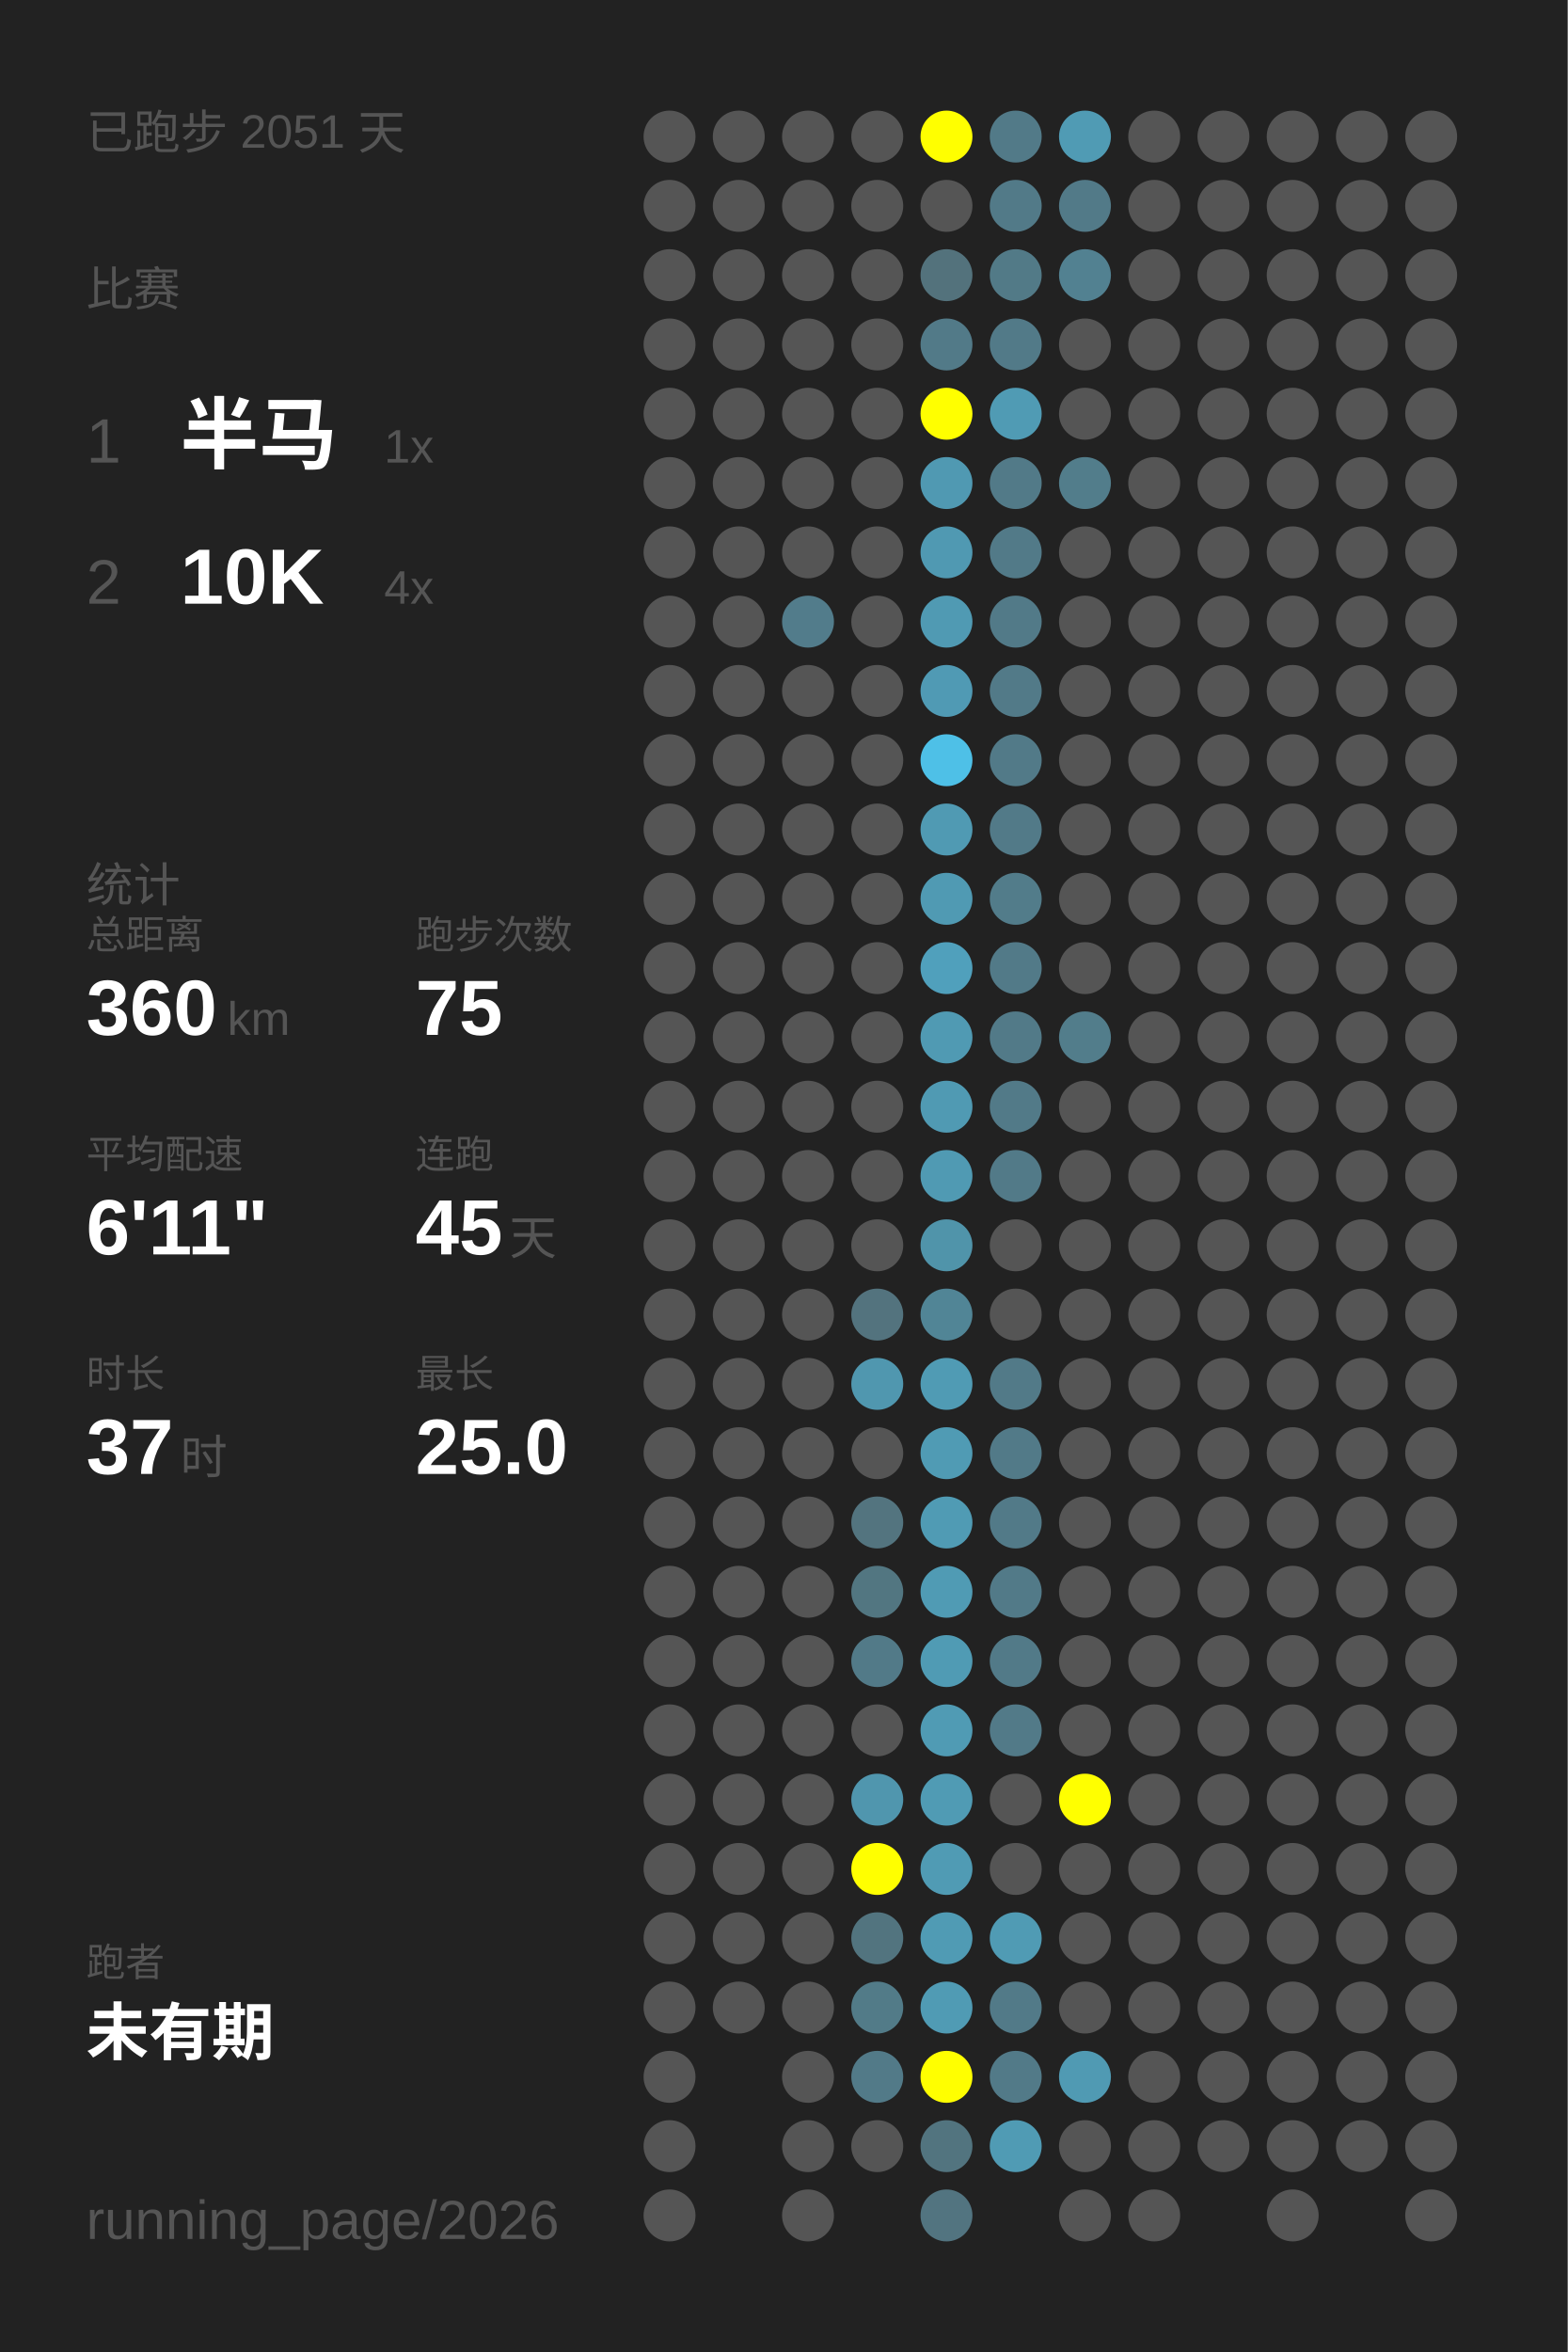
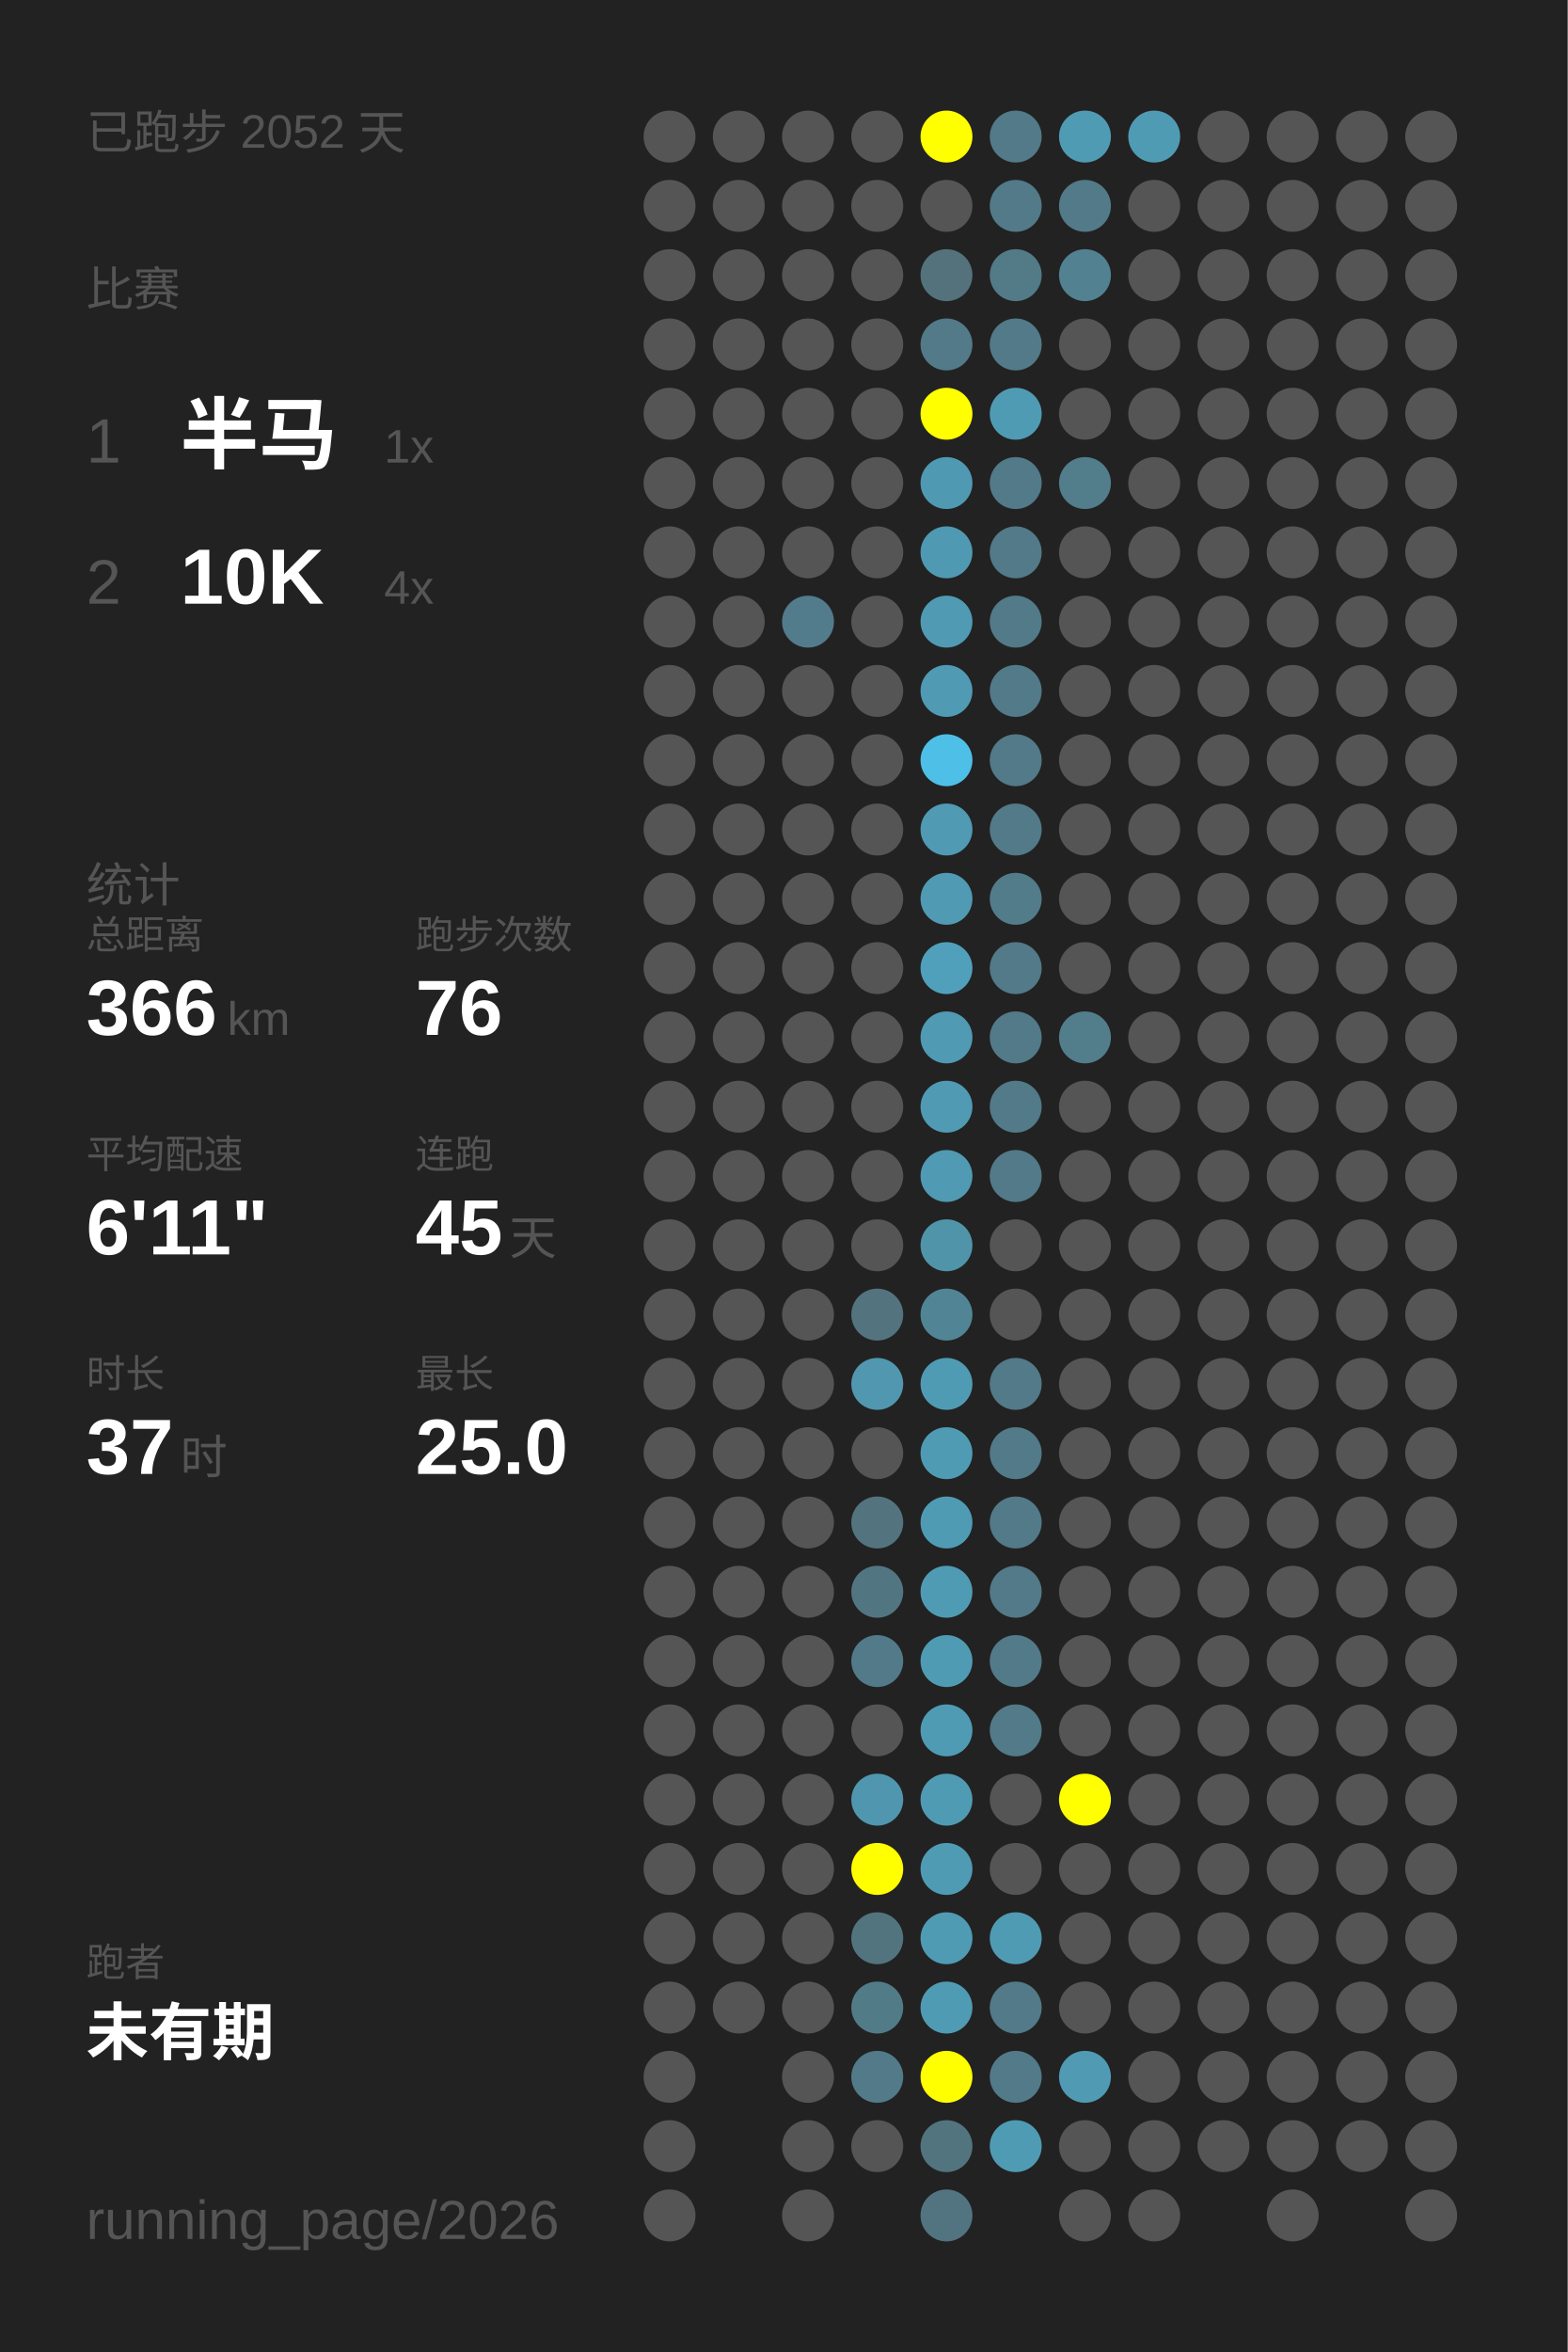
<svg xmlns="http://www.w3.org/2000/svg" baseProfile="full" height="300mm" version="1.1" viewBox="0,0,200,300" width="200mm">
  <defs />
  <rect fill="#222222" height="300" width="200" x="0" y="0" />
-   <text fill="#555555" style="font-size:6px; font-family:Arial;" x="11" y="19">已跑步 2051 天</text>
+   <text fill="#555555" style="font-size:6px; font-family:Arial;" x="11" y="19">已跑步 2052 天</text>
  <text fill="#555555" style="font-size:6px; font-family:Arial;" x="11" y="39">比赛</text>
  <text fill="#555555" style="font-size:8px; font-family:Arial;" x="11" y="59">1</text>
  <text fill="#FFFFFF" style="font-size:10px; font-family:Arial; font-weight:bold;" x="23" y="59">半马</text>
  <text fill="#555555" style="font-size:6px; font-family:Arial;" x="49" y="59">1x</text>
  <text fill="#555555" style="font-size:8px; font-family:Arial;" x="11" y="77">2</text>
  <text fill="#FFFFFF" style="font-size:10px; font-family:Arial; font-weight:bold;" x="23" y="77">10K</text>
  <text fill="#555555" style="font-size:6px; font-family:Arial;" x="49" y="77">4x</text>
  <text fill="#555555" style="font-size:6px; font-family:Arial;" x="11" y="115">统计</text>
  <text fill="#555555" style="font-size:5px; font-family:Arial;" x="11" y="121">总距离</text>
-   <text fill="#FFFFFF" style="font-size:10px; font-family:Arial; font-weight:bold;" x="11" y="132">360</text>
+   <text fill="#FFFFFF" style="font-size:10px; font-family:Arial; font-weight:bold;" x="11" y="132">366</text>
  <text fill="#555555" style="font-size:6px; font-family:Arial;" x="29" y="132">km</text>
  <text fill="#555555" style="font-size:5px; font-family:Arial;" x="53" y="121">跑步次数</text>
-   <text fill="#FFFFFF" style="font-size:10px; font-family:Arial; font-weight:bold;" x="53" y="132">75</text>
+   <text fill="#FFFFFF" style="font-size:10px; font-family:Arial; font-weight:bold;" x="53" y="132">76</text>
  <text fill="#555555" style="font-size:5px; font-family:Arial;" x="11" y="149">平均配速</text>
  <text fill="#FFFFFF" style="font-size:10px; font-family:Arial; font-weight:bold;" x="11" y="160">6'11"</text>
  <text fill="#555555" style="font-size:5px; font-family:Arial;" x="53" y="149">连跑</text>
  <text fill="#FFFFFF" style="font-size:10px; font-family:Arial; font-weight:bold;" x="53" y="160">45</text>
  <text fill="#555555" style="font-size:6px; font-family:Arial;" x="65" y="160">天</text>
  <text fill="#555555" style="font-size:5px; font-family:Arial;" x="11" y="177">时长</text>
  <text fill="#FFFFFF" style="font-size:10px; font-family:Arial; font-weight:bold;" x="11" y="188">37</text>
  <text fill="#555555" style="font-size:6px; font-family:Arial;" x="23" y="188">时</text>
  <text fill="#555555" style="font-size:5px; font-family:Arial;" x="53" y="177">最长</text>
  <text fill="#FFFFFF" style="font-size:10px; font-family:Arial; font-weight:bold;" x="53" y="188">25.0</text>
  <text fill="#555555" style="font-size:5px; font-family:Arial;" x="11" y="252.065">跑者</text>
  <text fill="#FFFFFF" style="font-size:8px; font-family:Arial; font-weight:bold;" x="11" y="262.065">未有期</text>
  <text fill="#555555" style="font-size:7px; font-family:Arial;" x="11" y="285.581">running_page/2026</text>
  <circle cx="85.417" cy="17.419" fill="#555555" r="3.312" />
  <circle cx="85.417" cy="26.258" fill="#555555" r="3.312" />
  <circle cx="85.417" cy="35.097" fill="#555555" r="3.312" />
  <circle cx="85.417" cy="43.935" fill="#555555" r="3.312" />
  <circle cx="85.417" cy="52.774" fill="#555555" r="3.312" />
  <circle cx="85.417" cy="61.613" fill="#555555" r="3.312" />
  <circle cx="85.417" cy="70.452" fill="#555555" r="3.312" />
  <circle cx="85.417" cy="79.29" fill="#555555" r="3.312" />
  <circle cx="85.417" cy="88.129" fill="#555555" r="3.312" />
  <circle cx="85.417" cy="96.968" fill="#555555" r="3.312" />
  <circle cx="85.417" cy="105.806" fill="#555555" r="3.312" />
  <circle cx="85.417" cy="114.645" fill="#555555" r="3.312" />
  <circle cx="85.417" cy="123.484" fill="#555555" r="3.312" />
  <circle cx="85.417" cy="132.323" fill="#555555" r="3.312" />
  <circle cx="85.417" cy="141.161" fill="#555555" r="3.312" />
  <circle cx="85.417" cy="150" fill="#555555" r="3.312" />
  <circle cx="85.417" cy="158.839" fill="#555555" r="3.312" />
  <circle cx="85.417" cy="167.677" fill="#555555" r="3.312" />
  <circle cx="85.417" cy="176.516" fill="#555555" r="3.312" />
  <circle cx="85.417" cy="185.355" fill="#555555" r="3.312" />
  <circle cx="85.417" cy="194.194" fill="#555555" r="3.312" />
  <circle cx="85.417" cy="203.032" fill="#555555" r="3.312" />
  <circle cx="85.417" cy="211.871" fill="#555555" r="3.312" />
  <circle cx="85.417" cy="220.71" fill="#555555" r="3.312" />
  <circle cx="85.417" cy="229.548" fill="#555555" r="3.312" />
  <circle cx="85.417" cy="238.387" fill="#555555" r="3.312" />
  <circle cx="85.417" cy="247.226" fill="#555555" r="3.312" />
  <circle cx="85.417" cy="256.065" fill="#555555" r="3.312" />
  <circle cx="85.417" cy="264.903" fill="#555555" r="3.312" />
  <circle cx="85.417" cy="273.742" fill="#555555" r="3.312" />
  <circle cx="85.417" cy="282.581" fill="#555555" r="3.312" />
  <circle cx="94.25" cy="17.419" fill="#555555" r="3.312" />
  <circle cx="94.25" cy="26.258" fill="#555555" r="3.312" />
  <circle cx="94.25" cy="35.097" fill="#555555" r="3.312" />
  <circle cx="94.25" cy="43.935" fill="#555555" r="3.312" />
  <circle cx="94.25" cy="52.774" fill="#555555" r="3.312" />
  <circle cx="94.25" cy="61.613" fill="#555555" r="3.312" />
  <circle cx="94.25" cy="70.452" fill="#555555" r="3.312" />
  <circle cx="94.25" cy="79.29" fill="#555555" r="3.312" />
  <circle cx="94.25" cy="88.129" fill="#555555" r="3.312" />
  <circle cx="94.25" cy="96.968" fill="#555555" r="3.312" />
  <circle cx="94.25" cy="105.806" fill="#555555" r="3.312" />
  <circle cx="94.25" cy="114.645" fill="#555555" r="3.312" />
  <circle cx="94.25" cy="123.484" fill="#555555" r="3.312" />
  <circle cx="94.25" cy="132.323" fill="#555555" r="3.312" />
  <circle cx="94.25" cy="141.161" fill="#555555" r="3.312" />
  <circle cx="94.25" cy="150" fill="#555555" r="3.312" />
  <circle cx="94.25" cy="158.839" fill="#555555" r="3.312" />
  <circle cx="94.25" cy="167.677" fill="#555555" r="3.312" />
  <circle cx="94.25" cy="176.516" fill="#555555" r="3.312" />
  <circle cx="94.25" cy="185.355" fill="#555555" r="3.312" />
  <circle cx="94.25" cy="194.194" fill="#555555" r="3.312" />
  <circle cx="94.25" cy="203.032" fill="#555555" r="3.312" />
  <circle cx="94.25" cy="211.871" fill="#555555" r="3.312" />
  <circle cx="94.25" cy="220.71" fill="#555555" r="3.312" />
  <circle cx="94.25" cy="229.548" fill="#555555" r="3.312" />
  <circle cx="94.25" cy="238.387" fill="#555555" r="3.312" />
  <circle cx="94.25" cy="247.226" fill="#555555" r="3.312" />
  <circle cx="94.25" cy="256.065" fill="#555555" r="3.312" />
  <circle cx="103.083" cy="17.419" fill="#555555" r="3.312" />
  <circle cx="103.083" cy="26.258" fill="#555555" r="3.312" />
  <circle cx="103.083" cy="35.097" fill="#555555" r="3.312" />
  <circle cx="103.083" cy="43.935" fill="#555555" r="3.312" />
  <circle cx="103.083" cy="52.774" fill="#555555" r="3.312" />
  <circle cx="103.083" cy="61.613" fill="#555555" r="3.312" />
  <circle cx="103.083" cy="70.452" fill="#555555" r="3.312" />
  <circle cx="103.083" cy="79.29" fill="#527c8b" r="3.312" />
  <circle cx="103.083" cy="88.129" fill="#555555" r="3.312" />
  <circle cx="103.083" cy="96.968" fill="#555555" r="3.312" />
  <circle cx="103.083" cy="105.806" fill="#555555" r="3.312" />
  <circle cx="103.083" cy="114.645" fill="#555555" r="3.312" />
  <circle cx="103.083" cy="123.484" fill="#555555" r="3.312" />
  <circle cx="103.083" cy="132.323" fill="#555555" r="3.312" />
  <circle cx="103.083" cy="141.161" fill="#555555" r="3.312" />
  <circle cx="103.083" cy="150" fill="#555555" r="3.312" />
  <circle cx="103.083" cy="158.839" fill="#555555" r="3.312" />
  <circle cx="103.083" cy="167.677" fill="#555555" r="3.312" />
  <circle cx="103.083" cy="176.516" fill="#555555" r="3.312" />
  <circle cx="103.083" cy="185.355" fill="#555555" r="3.312" />
  <circle cx="103.083" cy="194.194" fill="#555555" r="3.312" />
  <circle cx="103.083" cy="203.032" fill="#555555" r="3.312" />
  <circle cx="103.083" cy="211.871" fill="#555555" r="3.312" />
  <circle cx="103.083" cy="220.71" fill="#555555" r="3.312" />
  <circle cx="103.083" cy="229.548" fill="#555555" r="3.312" />
  <circle cx="103.083" cy="238.387" fill="#555555" r="3.312" />
  <circle cx="103.083" cy="247.226" fill="#555555" r="3.312" />
  <circle cx="103.083" cy="256.065" fill="#555555" r="3.312" />
  <circle cx="103.083" cy="264.903" fill="#555555" r="3.312" />
  <circle cx="103.083" cy="273.742" fill="#555555" r="3.312" />
  <circle cx="103.083" cy="282.581" fill="#555555" r="3.312" />
  <circle cx="111.917" cy="17.419" fill="#555555" r="3.312" />
  <circle cx="111.917" cy="26.258" fill="#555555" r="3.312" />
  <circle cx="111.917" cy="35.097" fill="#555555" r="3.312" />
  <circle cx="111.917" cy="43.935" fill="#555555" r="3.312" />
  <circle cx="111.917" cy="52.774" fill="#555555" r="3.312" />
  <circle cx="111.917" cy="61.613" fill="#555555" r="3.312" />
  <circle cx="111.917" cy="70.452" fill="#555555" r="3.312" />
  <circle cx="111.917" cy="79.29" fill="#555555" r="3.312" />
  <circle cx="111.917" cy="88.129" fill="#555555" r="3.312" />
  <circle cx="111.917" cy="96.968" fill="#555555" r="3.312" />
  <circle cx="111.917" cy="105.806" fill="#555555" r="3.312" />
  <circle cx="111.917" cy="114.645" fill="#555555" r="3.312" />
  <circle cx="111.917" cy="123.484" fill="#555555" r="3.312" />
  <circle cx="111.917" cy="132.323" fill="#555555" r="3.312" />
  <circle cx="111.917" cy="141.161" fill="#555555" r="3.312" />
  <circle cx="111.917" cy="150" fill="#555555" r="3.312" />
  <circle cx="111.917" cy="158.839" fill="#555555" r="3.312" />
  <circle cx="111.917" cy="167.677" fill="#53737e" r="3.312" />
  <circle cx="111.917" cy="176.516" fill="#5097af" r="3.312" />
  <circle cx="111.917" cy="185.355" fill="#555555" r="3.312" />
  <circle cx="111.917" cy="194.194" fill="#53747f" r="3.312" />
  <circle cx="111.917" cy="203.032" fill="#527681" r="3.312" />
  <circle cx="111.917" cy="211.871" fill="#527a88" r="3.312" />
  <circle cx="111.917" cy="220.71" fill="#555555" r="3.312" />
  <circle cx="111.917" cy="229.548" fill="#5096ae" r="3.312" />
  <circle cx="111.917" cy="238.387" fill="#FFFF00" r="3.312" />
  <circle cx="111.917" cy="247.226" fill="#52747f" r="3.312" />
  <circle cx="111.917" cy="256.065" fill="#527b88" r="3.312" />
  <circle cx="111.917" cy="264.903" fill="#527a88" r="3.312" />
  <circle cx="111.917" cy="273.742" fill="#555555" r="3.312" />
  <circle cx="120.75" cy="17.419" fill="#FFFF00" r="3.312" />
  <circle cx="120.75" cy="26.258" fill="#555555" r="3.312" />
  <circle cx="120.75" cy="35.097" fill="#53727c" r="3.312" />
  <circle cx="120.75" cy="43.935" fill="#527a88" r="3.312" />
  <circle cx="120.75" cy="52.774" fill="#FFFF00" r="3.312" />
  <circle cx="120.75" cy="61.613" fill="#5099b2" r="3.312" />
  <circle cx="120.75" cy="70.452" fill="#5099b2" r="3.312" />
  <circle cx="120.75" cy="79.29" fill="#509ab3" r="3.312" />
  <circle cx="120.75" cy="88.129" fill="#509ab4" r="3.312" />
  <circle cx="120.75" cy="96.968" fill="#4ec0e7" r="3.312" />
  <circle cx="120.75" cy="105.806" fill="#509ab3" r="3.312" />
  <circle cx="120.75" cy="114.645" fill="#509ab3" r="3.312" />
  <circle cx="120.75" cy="123.484" fill="#50a0bc" r="3.312" />
  <circle cx="120.75" cy="132.323" fill="#509ab3" r="3.312" />
  <circle cx="120.75" cy="141.161" fill="#509ab3" r="3.312" />
  <circle cx="120.75" cy="150" fill="#509ab3" r="3.312" />
  <circle cx="120.75" cy="158.839" fill="#5094aa" r="3.312" />
  <circle cx="120.75" cy="167.677" fill="#518596" r="3.312" />
  <circle cx="120.75" cy="176.516" fill="#509bb4" r="3.312" />
  <circle cx="120.75" cy="185.355" fill="#509bb4" r="3.312" />
  <circle cx="120.75" cy="194.194" fill="#509bb4" r="3.312" />
  <circle cx="120.75" cy="203.032" fill="#509bb4" r="3.312" />
  <circle cx="120.75" cy="211.871" fill="#509bb4" r="3.312" />
  <circle cx="120.75" cy="220.71" fill="#509bb4" r="3.312" />
  <circle cx="120.75" cy="229.548" fill="#509bb4" r="3.312" />
  <circle cx="120.75" cy="238.387" fill="#509bb4" r="3.312" />
  <circle cx="120.75" cy="247.226" fill="#509bb4" r="3.312" />
  <circle cx="120.75" cy="256.065" fill="#509bb4" r="3.312" />
  <circle cx="120.75" cy="264.903" fill="#FFFF00" r="3.312" />
  <circle cx="120.75" cy="273.742" fill="#52747f" r="3.312" />
  <circle cx="120.75" cy="282.581" fill="#527480" r="3.312" />
  <circle cx="129.583" cy="17.419" fill="#527a88" r="3.312" />
  <circle cx="129.583" cy="26.258" fill="#527a88" r="3.312" />
  <circle cx="129.583" cy="35.097" fill="#527a87" r="3.312" />
  <circle cx="129.583" cy="43.935" fill="#527a88" r="3.312" />
  <circle cx="129.583" cy="52.774" fill="#509bb4" r="3.312" />
  <circle cx="129.583" cy="61.613" fill="#527a88" r="3.312" />
  <circle cx="129.583" cy="70.452" fill="#527a88" r="3.312" />
  <circle cx="129.583" cy="79.29" fill="#527a88" r="3.312" />
  <circle cx="129.583" cy="88.129" fill="#527a88" r="3.312" />
  <circle cx="129.583" cy="96.968" fill="#527a88" r="3.312" />
  <circle cx="129.583" cy="105.806" fill="#527a88" r="3.312" />
  <circle cx="129.583" cy="114.645" fill="#527c8a" r="3.312" />
  <circle cx="129.583" cy="123.484" fill="#527a88" r="3.312" />
  <circle cx="129.583" cy="132.323" fill="#527a88" r="3.312" />
  <circle cx="129.583" cy="141.161" fill="#527a88" r="3.312" />
  <circle cx="129.583" cy="150" fill="#527a88" r="3.312" />
  <circle cx="129.583" cy="158.839" fill="#555555" r="3.312" />
  <circle cx="129.583" cy="167.677" fill="#555555" r="3.312" />
  <circle cx="129.583" cy="176.516" fill="#527a88" r="3.312" />
  <circle cx="129.583" cy="185.355" fill="#527a88" r="3.312" />
  <circle cx="129.583" cy="194.194" fill="#527a88" r="3.312" />
  <circle cx="129.583" cy="203.032" fill="#527a88" r="3.312" />
  <circle cx="129.583" cy="211.871" fill="#527a88" r="3.312" />
  <circle cx="129.583" cy="220.71" fill="#527a88" r="3.312" />
  <circle cx="129.583" cy="229.548" fill="#555555" r="3.312" />
  <circle cx="129.583" cy="238.387" fill="#555555" r="3.312" />
  <circle cx="129.583" cy="247.226" fill="#509bb4" r="3.312" />
  <circle cx="129.583" cy="256.065" fill="#527a88" r="3.312" />
  <circle cx="129.583" cy="264.903" fill="#527a88" r="3.312" />
  <circle cx="129.583" cy="273.742" fill="#509bb4" r="3.312" />
  <circle cx="138.417" cy="17.419" fill="#509bb4" r="3.312" />
  <circle cx="138.417" cy="26.258" fill="#527a88" r="3.312" />
  <circle cx="138.417" cy="35.097" fill="#528191" r="3.312" />
  <circle cx="138.417" cy="43.935" fill="#555555" r="3.312" />
  <circle cx="138.417" cy="52.774" fill="#555555" r="3.312" />
  <circle cx="138.417" cy="61.613" fill="#527d8b" r="3.312" />
  <circle cx="138.417" cy="70.452" fill="#555555" r="3.312" />
  <circle cx="138.417" cy="79.29" fill="#555555" r="3.312" />
  <circle cx="138.417" cy="88.129" fill="#555555" r="3.312" />
  <circle cx="138.417" cy="96.968" fill="#555555" r="3.312" />
  <circle cx="138.417" cy="105.806" fill="#555555" r="3.312" />
  <circle cx="138.417" cy="114.645" fill="#555555" r="3.312" />
  <circle cx="138.417" cy="123.484" fill="#555555" r="3.312" />
  <circle cx="138.417" cy="132.323" fill="#527d8b" r="3.312" />
  <circle cx="138.417" cy="141.161" fill="#555555" r="3.312" />
  <circle cx="138.417" cy="150" fill="#555555" r="3.312" />
  <circle cx="138.417" cy="158.839" fill="#555555" r="3.312" />
  <circle cx="138.417" cy="167.677" fill="#555555" r="3.312" />
  <circle cx="138.417" cy="176.516" fill="#555555" r="3.312" />
  <circle cx="138.417" cy="185.355" fill="#555555" r="3.312" />
  <circle cx="138.417" cy="194.194" fill="#555555" r="3.312" />
  <circle cx="138.417" cy="203.032" fill="#555555" r="3.312" />
  <circle cx="138.417" cy="211.871" fill="#555555" r="3.312" />
  <circle cx="138.417" cy="220.71" fill="#555555" r="3.312" />
  <circle cx="138.417" cy="229.548" fill="#FFFF00" r="3.312" />
  <circle cx="138.417" cy="238.387" fill="#555555" r="3.312" />
  <circle cx="138.417" cy="247.226" fill="#555555" r="3.312" />
  <circle cx="138.417" cy="256.065" fill="#555555" r="3.312" />
  <circle cx="138.417" cy="264.903" fill="#509ab3" r="3.312" />
  <circle cx="138.417" cy="273.742" fill="#555555" r="3.312" />
  <circle cx="138.417" cy="282.581" fill="#555555" r="3.312" />
-   <circle cx="147.25" cy="17.419" fill="#555555" r="3.312" />
+   <circle cx="147.25" cy="17.419" fill="#509bb4" r="3.312" />
  <circle cx="147.25" cy="26.258" fill="#555555" r="3.312" />
  <circle cx="147.25" cy="35.097" fill="#555555" r="3.312" />
  <circle cx="147.25" cy="43.935" fill="#555555" r="3.312" />
  <circle cx="147.25" cy="52.774" fill="#555555" r="3.312" />
  <circle cx="147.25" cy="61.613" fill="#555555" r="3.312" />
  <circle cx="147.25" cy="70.452" fill="#555555" r="3.312" />
  <circle cx="147.25" cy="79.29" fill="#555555" r="3.312" />
  <circle cx="147.25" cy="88.129" fill="#555555" r="3.312" />
  <circle cx="147.25" cy="96.968" fill="#555555" r="3.312" />
  <circle cx="147.25" cy="105.806" fill="#555555" r="3.312" />
  <circle cx="147.25" cy="114.645" fill="#555555" r="3.312" />
  <circle cx="147.25" cy="123.484" fill="#555555" r="3.312" />
  <circle cx="147.25" cy="132.323" fill="#555555" r="3.312" />
  <circle cx="147.25" cy="141.161" fill="#555555" r="3.312" />
  <circle cx="147.25" cy="150" fill="#555555" r="3.312" />
  <circle cx="147.25" cy="158.839" fill="#555555" r="3.312" />
  <circle cx="147.25" cy="167.677" fill="#555555" r="3.312" />
  <circle cx="147.25" cy="176.516" fill="#555555" r="3.312" />
  <circle cx="147.25" cy="185.355" fill="#555555" r="3.312" />
  <circle cx="147.25" cy="194.194" fill="#555555" r="3.312" />
  <circle cx="147.25" cy="203.032" fill="#555555" r="3.312" />
  <circle cx="147.25" cy="211.871" fill="#555555" r="3.312" />
  <circle cx="147.25" cy="220.71" fill="#555555" r="3.312" />
  <circle cx="147.25" cy="229.548" fill="#555555" r="3.312" />
  <circle cx="147.25" cy="238.387" fill="#555555" r="3.312" />
  <circle cx="147.25" cy="247.226" fill="#555555" r="3.312" />
  <circle cx="147.25" cy="256.065" fill="#555555" r="3.312" />
  <circle cx="147.25" cy="264.903" fill="#555555" r="3.312" />
  <circle cx="147.25" cy="273.742" fill="#555555" r="3.312" />
  <circle cx="147.25" cy="282.581" fill="#555555" r="3.312" />
  <circle cx="156.083" cy="17.419" fill="#555555" r="3.312" />
  <circle cx="156.083" cy="26.258" fill="#555555" r="3.312" />
  <circle cx="156.083" cy="35.097" fill="#555555" r="3.312" />
  <circle cx="156.083" cy="43.935" fill="#555555" r="3.312" />
  <circle cx="156.083" cy="52.774" fill="#555555" r="3.312" />
  <circle cx="156.083" cy="61.613" fill="#555555" r="3.312" />
  <circle cx="156.083" cy="70.452" fill="#555555" r="3.312" />
  <circle cx="156.083" cy="79.29" fill="#555555" r="3.312" />
  <circle cx="156.083" cy="88.129" fill="#555555" r="3.312" />
  <circle cx="156.083" cy="96.968" fill="#555555" r="3.312" />
  <circle cx="156.083" cy="105.806" fill="#555555" r="3.312" />
  <circle cx="156.083" cy="114.645" fill="#555555" r="3.312" />
  <circle cx="156.083" cy="123.484" fill="#555555" r="3.312" />
  <circle cx="156.083" cy="132.323" fill="#555555" r="3.312" />
  <circle cx="156.083" cy="141.161" fill="#555555" r="3.312" />
  <circle cx="156.083" cy="150" fill="#555555" r="3.312" />
  <circle cx="156.083" cy="158.839" fill="#555555" r="3.312" />
  <circle cx="156.083" cy="167.677" fill="#555555" r="3.312" />
  <circle cx="156.083" cy="176.516" fill="#555555" r="3.312" />
  <circle cx="156.083" cy="185.355" fill="#555555" r="3.312" />
  <circle cx="156.083" cy="194.194" fill="#555555" r="3.312" />
  <circle cx="156.083" cy="203.032" fill="#555555" r="3.312" />
  <circle cx="156.083" cy="211.871" fill="#555555" r="3.312" />
  <circle cx="156.083" cy="220.71" fill="#555555" r="3.312" />
  <circle cx="156.083" cy="229.548" fill="#555555" r="3.312" />
  <circle cx="156.083" cy="238.387" fill="#555555" r="3.312" />
  <circle cx="156.083" cy="247.226" fill="#555555" r="3.312" />
  <circle cx="156.083" cy="256.065" fill="#555555" r="3.312" />
  <circle cx="156.083" cy="264.903" fill="#555555" r="3.312" />
  <circle cx="156.083" cy="273.742" fill="#555555" r="3.312" />
  <circle cx="164.917" cy="17.419" fill="#555555" r="3.312" />
  <circle cx="164.917" cy="26.258" fill="#555555" r="3.312" />
  <circle cx="164.917" cy="35.097" fill="#555555" r="3.312" />
  <circle cx="164.917" cy="43.935" fill="#555555" r="3.312" />
  <circle cx="164.917" cy="52.774" fill="#555555" r="3.312" />
  <circle cx="164.917" cy="61.613" fill="#555555" r="3.312" />
  <circle cx="164.917" cy="70.452" fill="#555555" r="3.312" />
  <circle cx="164.917" cy="79.29" fill="#555555" r="3.312" />
  <circle cx="164.917" cy="88.129" fill="#555555" r="3.312" />
  <circle cx="164.917" cy="96.968" fill="#555555" r="3.312" />
  <circle cx="164.917" cy="105.806" fill="#555555" r="3.312" />
  <circle cx="164.917" cy="114.645" fill="#555555" r="3.312" />
  <circle cx="164.917" cy="123.484" fill="#555555" r="3.312" />
  <circle cx="164.917" cy="132.323" fill="#555555" r="3.312" />
  <circle cx="164.917" cy="141.161" fill="#555555" r="3.312" />
  <circle cx="164.917" cy="150" fill="#555555" r="3.312" />
  <circle cx="164.917" cy="158.839" fill="#555555" r="3.312" />
  <circle cx="164.917" cy="167.677" fill="#555555" r="3.312" />
  <circle cx="164.917" cy="176.516" fill="#555555" r="3.312" />
  <circle cx="164.917" cy="185.355" fill="#555555" r="3.312" />
  <circle cx="164.917" cy="194.194" fill="#555555" r="3.312" />
  <circle cx="164.917" cy="203.032" fill="#555555" r="3.312" />
  <circle cx="164.917" cy="211.871" fill="#555555" r="3.312" />
  <circle cx="164.917" cy="220.71" fill="#555555" r="3.312" />
  <circle cx="164.917" cy="229.548" fill="#555555" r="3.312" />
  <circle cx="164.917" cy="238.387" fill="#555555" r="3.312" />
  <circle cx="164.917" cy="247.226" fill="#555555" r="3.312" />
  <circle cx="164.917" cy="256.065" fill="#555555" r="3.312" />
  <circle cx="164.917" cy="264.903" fill="#555555" r="3.312" />
  <circle cx="164.917" cy="273.742" fill="#555555" r="3.312" />
  <circle cx="164.917" cy="282.581" fill="#555555" r="3.312" />
  <circle cx="173.75" cy="17.419" fill="#555555" r="3.312" />
  <circle cx="173.75" cy="26.258" fill="#555555" r="3.312" />
  <circle cx="173.75" cy="35.097" fill="#555555" r="3.312" />
  <circle cx="173.75" cy="43.935" fill="#555555" r="3.312" />
  <circle cx="173.75" cy="52.774" fill="#555555" r="3.312" />
  <circle cx="173.75" cy="61.613" fill="#555555" r="3.312" />
  <circle cx="173.75" cy="70.452" fill="#555555" r="3.312" />
  <circle cx="173.75" cy="79.29" fill="#555555" r="3.312" />
  <circle cx="173.75" cy="88.129" fill="#555555" r="3.312" />
  <circle cx="173.75" cy="96.968" fill="#555555" r="3.312" />
  <circle cx="173.75" cy="105.806" fill="#555555" r="3.312" />
  <circle cx="173.75" cy="114.645" fill="#555555" r="3.312" />
  <circle cx="173.75" cy="123.484" fill="#555555" r="3.312" />
  <circle cx="173.75" cy="132.323" fill="#555555" r="3.312" />
  <circle cx="173.75" cy="141.161" fill="#555555" r="3.312" />
  <circle cx="173.75" cy="150" fill="#555555" r="3.312" />
  <circle cx="173.75" cy="158.839" fill="#555555" r="3.312" />
  <circle cx="173.75" cy="167.677" fill="#555555" r="3.312" />
  <circle cx="173.75" cy="176.516" fill="#555555" r="3.312" />
  <circle cx="173.75" cy="185.355" fill="#555555" r="3.312" />
  <circle cx="173.75" cy="194.194" fill="#555555" r="3.312" />
  <circle cx="173.75" cy="203.032" fill="#555555" r="3.312" />
  <circle cx="173.75" cy="211.871" fill="#555555" r="3.312" />
  <circle cx="173.75" cy="220.71" fill="#555555" r="3.312" />
  <circle cx="173.75" cy="229.548" fill="#555555" r="3.312" />
  <circle cx="173.75" cy="238.387" fill="#555555" r="3.312" />
  <circle cx="173.75" cy="247.226" fill="#555555" r="3.312" />
  <circle cx="173.75" cy="256.065" fill="#555555" r="3.312" />
  <circle cx="173.75" cy="264.903" fill="#555555" r="3.312" />
  <circle cx="173.75" cy="273.742" fill="#555555" r="3.312" />
  <circle cx="182.583" cy="17.419" fill="#555555" r="3.312" />
  <circle cx="182.583" cy="26.258" fill="#555555" r="3.312" />
  <circle cx="182.583" cy="35.097" fill="#555555" r="3.312" />
  <circle cx="182.583" cy="43.935" fill="#555555" r="3.312" />
  <circle cx="182.583" cy="52.774" fill="#555555" r="3.312" />
  <circle cx="182.583" cy="61.613" fill="#555555" r="3.312" />
  <circle cx="182.583" cy="70.452" fill="#555555" r="3.312" />
  <circle cx="182.583" cy="79.29" fill="#555555" r="3.312" />
  <circle cx="182.583" cy="88.129" fill="#555555" r="3.312" />
  <circle cx="182.583" cy="96.968" fill="#555555" r="3.312" />
  <circle cx="182.583" cy="105.806" fill="#555555" r="3.312" />
  <circle cx="182.583" cy="114.645" fill="#555555" r="3.312" />
  <circle cx="182.583" cy="123.484" fill="#555555" r="3.312" />
  <circle cx="182.583" cy="132.323" fill="#555555" r="3.312" />
  <circle cx="182.583" cy="141.161" fill="#555555" r="3.312" />
  <circle cx="182.583" cy="150" fill="#555555" r="3.312" />
  <circle cx="182.583" cy="158.839" fill="#555555" r="3.312" />
  <circle cx="182.583" cy="167.677" fill="#555555" r="3.312" />
  <circle cx="182.583" cy="176.516" fill="#555555" r="3.312" />
  <circle cx="182.583" cy="185.355" fill="#555555" r="3.312" />
  <circle cx="182.583" cy="194.194" fill="#555555" r="3.312" />
  <circle cx="182.583" cy="203.032" fill="#555555" r="3.312" />
  <circle cx="182.583" cy="211.871" fill="#555555" r="3.312" />
  <circle cx="182.583" cy="220.71" fill="#555555" r="3.312" />
  <circle cx="182.583" cy="229.548" fill="#555555" r="3.312" />
  <circle cx="182.583" cy="238.387" fill="#555555" r="3.312" />
  <circle cx="182.583" cy="247.226" fill="#555555" r="3.312" />
  <circle cx="182.583" cy="256.065" fill="#555555" r="3.312" />
  <circle cx="182.583" cy="264.903" fill="#555555" r="3.312" />
  <circle cx="182.583" cy="273.742" fill="#555555" r="3.312" />
  <circle cx="182.583" cy="282.581" fill="#555555" r="3.312" />
</svg>
